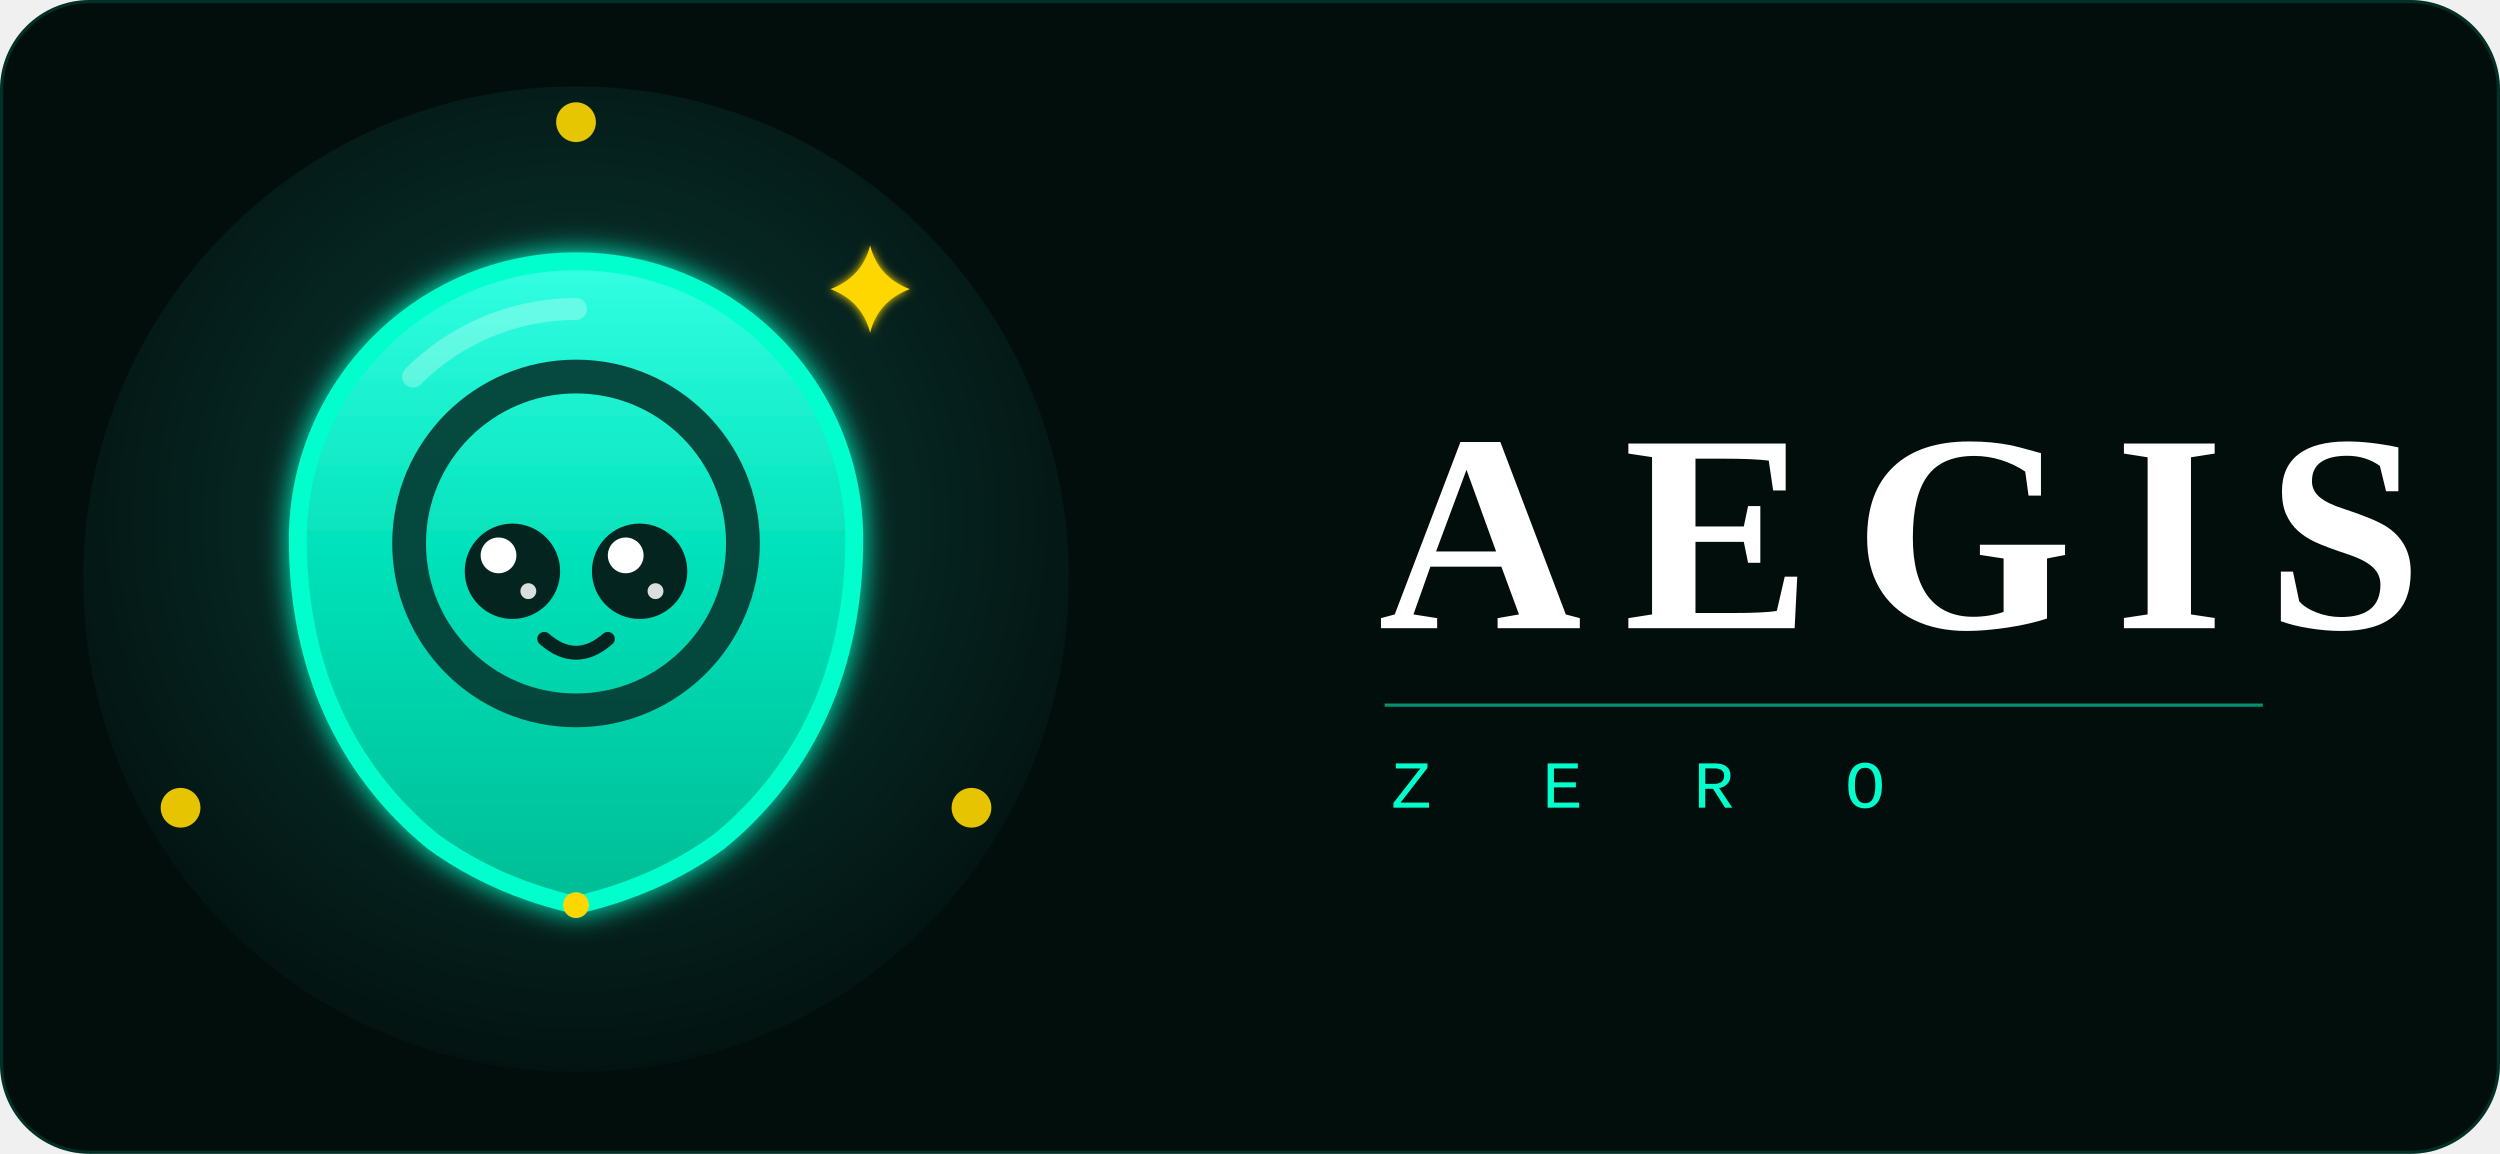
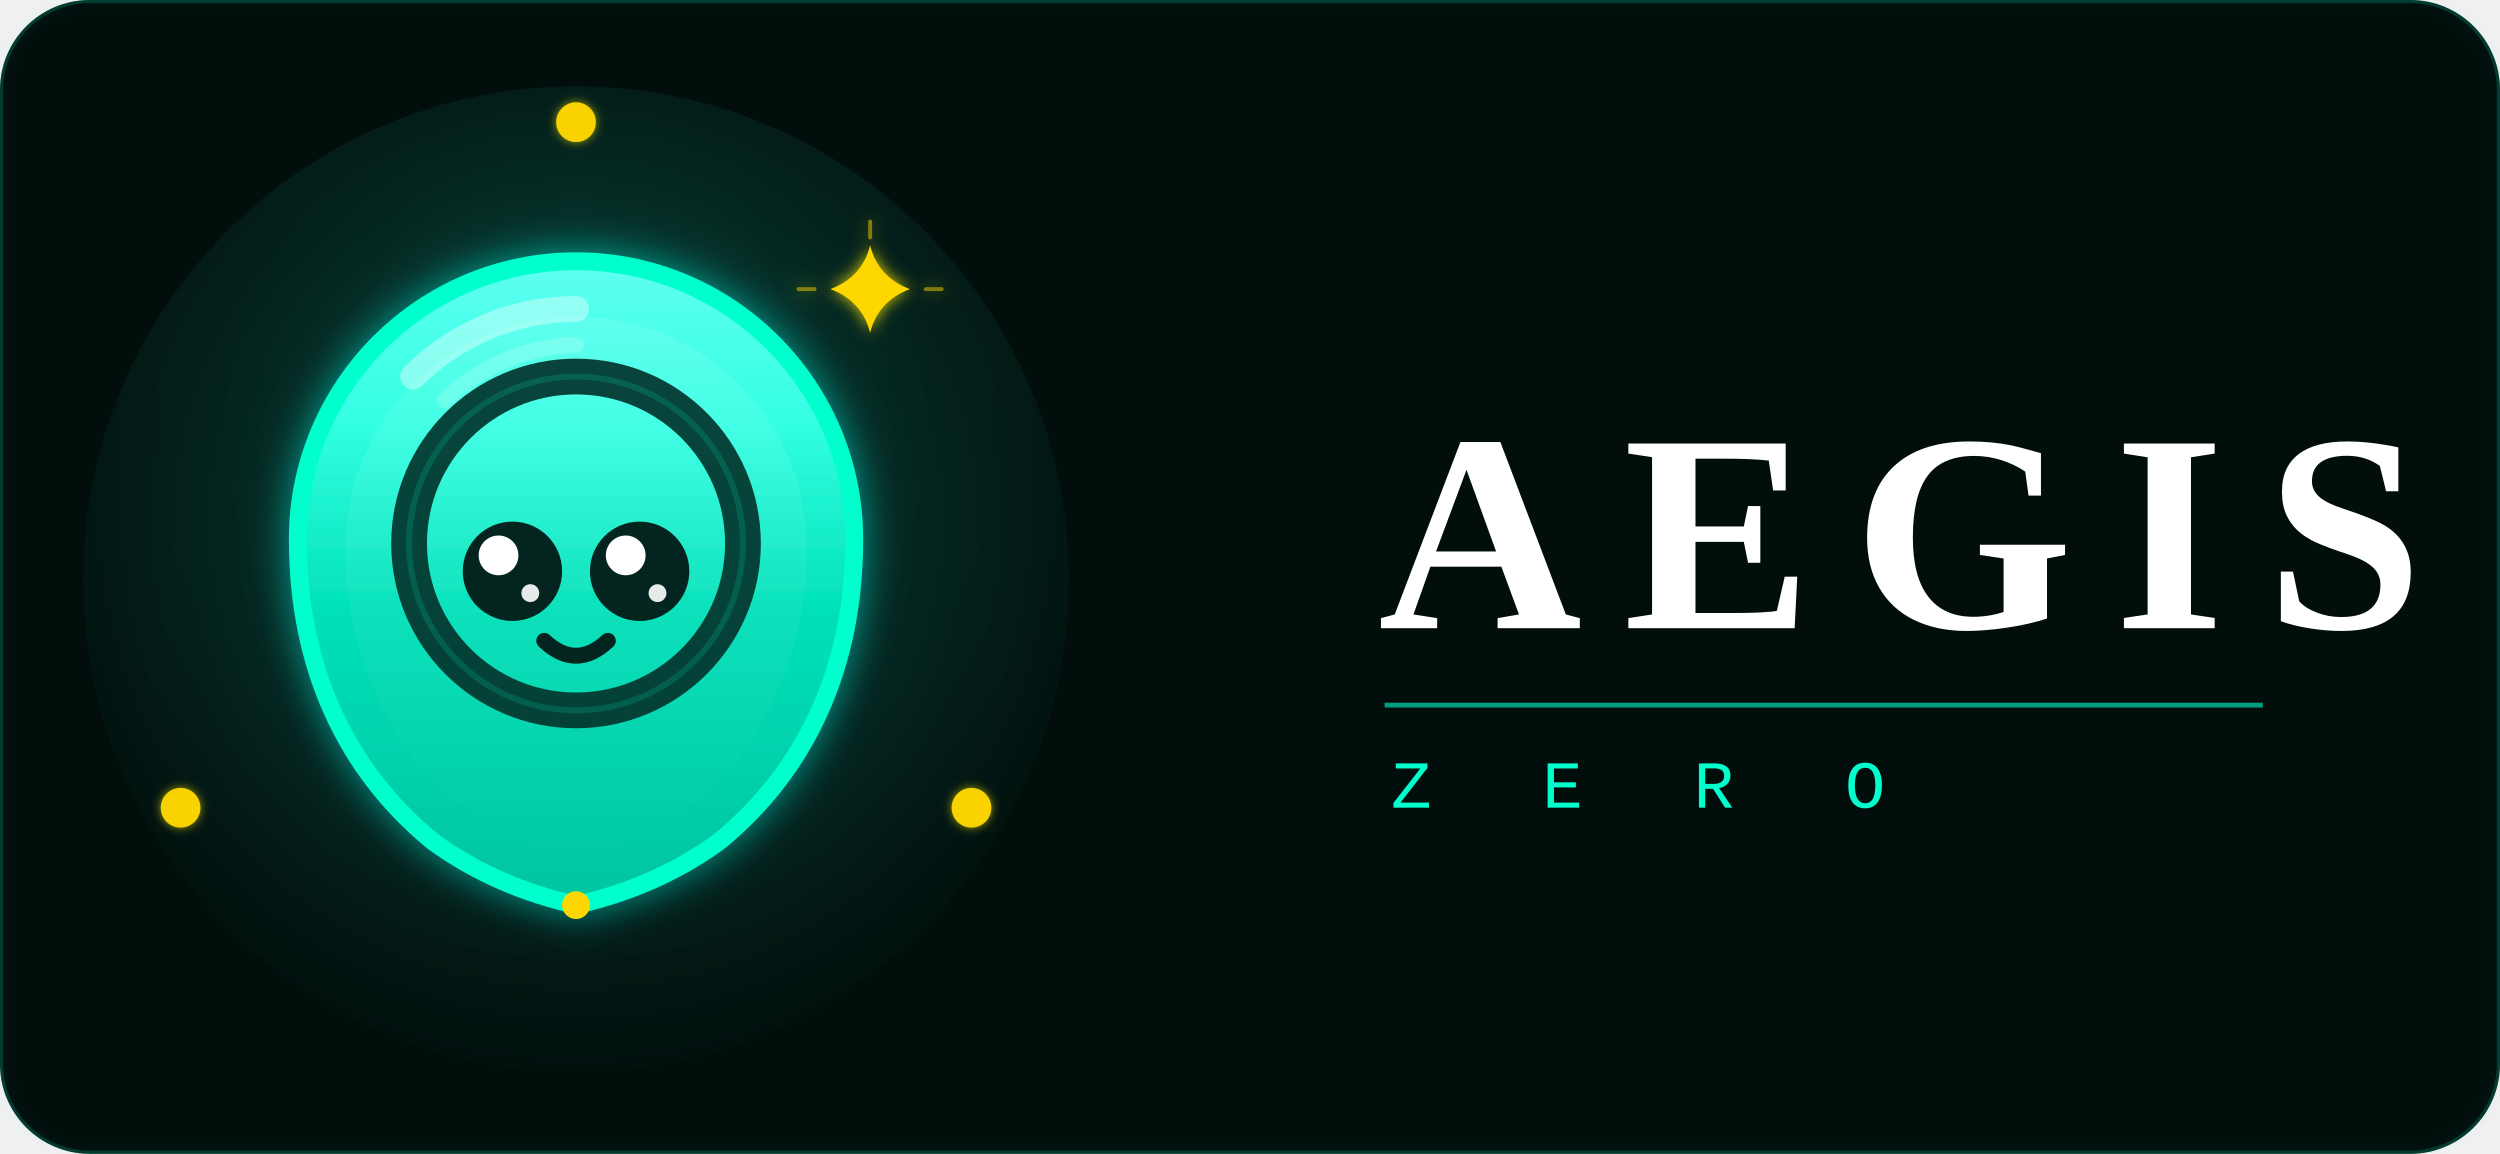
<svg xmlns="http://www.w3.org/2000/svg" viewBox="0 0 780 360" width="780" height="360" font-family="Georgia, 'Times New Roman', serif">
  <defs>
-     <radialGradient id="field" cx="50%" cy="44%" r="62%">
-       <stop offset="0%" stop-color="#0d3f36" />
-       <stop offset="55%" stop-color="#062420" />
-       <stop offset="100%" stop-color="#020e0c" />
+     <radialGradient id="field" cx="50%" cy="44%" r="65%">
+       <stop offset="0%" stop-color="#0f4f47" />
+       <stop offset="35%" stop-color="#062c26" />
+       <stop offset="65%" stop-color="#031a16" />
+       <stop offset="100%" stop-color="#010a08" />
+     </radialGradient>
+     <radialGradient id="ambientGlow" cx="50%" cy="35%" r="55%">
+       <stop offset="0%" stop-color="#00ffcc" stop-opacity="0.10" />
+       <stop offset="50%" stop-color="#00ffcc" stop-opacity="0.03" />
+       <stop offset="100%" stop-color="#00ffcc" stop-opacity="0" />
    </radialGradient>
    <linearGradient id="body" x1="0" y1="0" x2="0" y2="1">
-       <stop offset="0%" stop-color="#33ffe3" />
-       <stop offset="48%" stop-color="#00e0b8" />
-       <stop offset="100%" stop-color="#00bd96" />
+       <stop offset="0%" stop-color="#5ffff2" />
+       <stop offset="25%" stop-color="#33ffe3" />
+       <stop offset="55%" stop-color="#00e0b8" />
+       <stop offset="100%" stop-color="#00c4a0" />
    </linearGradient>
-     <filter id="aura" x="-40%" y="-40%" width="180%" height="180%">
-       <feGaussianBlur stdDeviation="7" result="b" />
+     <linearGradient id="shieldHighlight" x1="0" y1="0" x2="0" y2="1">
+       <stop offset="0%" stop-color="#ffffff" stop-opacity="0.25" />
+       <stop offset="100%" stop-color="#ffffff" stop-opacity="0" />
+     </linearGradient>
+     <filter id="aura" x="-50%" y="-50%" width="200%" height="200%">
+       <feGaussianBlur stdDeviation="10" result="blur" />
+       <feColorMatrix in="blur" type="matrix" values="0 0 0 0 0                 0 1 0 0 0.9                 0 0 0 0 0.85                 0 0 0 0.55 0" result="glow" />
      <feMerge>
-         <feMergeNode in="b" />
+         <feMergeNode in="glow" />
        <feMergeNode in="SourceGraphic" />
      </feMerge>
    </filter>
-     <filter id="sparkle" x="-80%" y="-80%" width="260%" height="260%">
-       <feGaussianBlur stdDeviation="2.5" result="b" />
+     <filter id="sparkle" x="-120%" y="-120%" width="340%" height="340%">
+       <feGaussianBlur stdDeviation="4" result="blur" />
+       <feColorMatrix in="blur" type="matrix" values="0 0 0 0 1                 0 0 0 0 0.85                 0 0 0 0 0                 0 0 0 0.85 0" result="goldGlow" />
      <feMerge>
-         <feMergeNode in="b" />
+         <feMergeNode in="goldGlow" />
+         <feMergeNode in="SourceGraphic" />
+       </feMerge>
+     </filter>
+     <filter id="orbitGlow" x="-100%" y="-100%" width="300%" height="300%">
+       <feGaussianBlur stdDeviation="2.5" result="blur" />
+       <feColorMatrix in="blur" type="matrix" values="0 0 0 0 1                 0 0 0 0 0.84                 0 0 0 0 0                 0 0 0 0.65 0" result="glow" />
+       <feMerge>
+         <feMergeNode in="glow" />
+         <feMergeNode in="SourceGraphic" />
+       </feMerge>
+     </filter>
+     <filter id="borderGlow" x="-10%" y="-10%" width="120%" height="120%">
+       <feGaussianBlur stdDeviation="2" result="blur" />
+       <feColorMatrix in="blur" type="matrix" values="0 0 0 0 0                 0 1 0 0 0.9                 0 0 0 0 0.85                 0 0 0 0.4 0" result="glow" />
+       <feMerge>
+         <feMergeNode in="glow" />
        <feMergeNode in="SourceGraphic" />
      </feMerge>
    </filter>
  </defs>
  <rect width="780" height="360" rx="28" fill="#020e0c" />
-   <rect x="0.5" y="0.5" width="779" height="359" rx="27.5" fill="none" stroke="#00ffcc" stroke-opacity="0.14" />
+   <rect x="0.5" y="0.5" width="779" height="359" rx="27.5" fill="none" stroke="#00ffcc" stroke-opacity="0.18" filter="url(#borderGlow)" />
  <g transform="translate(21,22) scale(0.62)">
    <circle cx="256" cy="256" r="248" fill="url(#field)" />
-     <circle cx="256" cy="26" r="10" fill="#ffd700" opacity="0.9" />
-     <circle cx="57" cy="371" r="10" fill="#ffd700" opacity="0.9" />
-     <circle cx="455" cy="371" r="10" fill="#ffd700" opacity="0.9" />
+     <circle cx="256" cy="256" r="248" fill="url(#ambientGlow)" />
+     <g filter="url(#orbitGlow)">
+       <circle cx="256" cy="26" r="10" fill="#ffd700" opacity="0.95" />
+       <circle cx="57" cy="371" r="10" fill="#ffd700" opacity="0.95" />
+       <circle cx="455" cy="371" r="10" fill="#ffd700" opacity="0.95" />
+     </g>
    <g filter="url(#aura)">
      <path d="M 116 236                A 140 140 0 0 1 396 236                C 396 300 372 352 328 388                C 306 404 282 414 256 420                C 230 414 206 404 184 388                C 140 352 116 300 116 236 Z" fill="url(#body)" stroke="#00ffcc" stroke-width="9" stroke-linejoin="round" />
    </g>
-     <path d="M 174 154 A 116 116 0 0 1 256 120" fill="none" stroke="#ffffff" stroke-opacity="0.28" stroke-width="11" stroke-linecap="round" />
-     <circle cx="256" cy="238" r="84" fill="none" stroke="#053b33" stroke-opacity="0.92" stroke-width="17" />
-     <circle cx="224" cy="252" r="24" fill="#04241f" />
-     <circle cx="288" cy="252" r="24" fill="#04241f" />
-     <circle cx="217" cy="244" r="9" fill="#ffffff" />
-     <circle cx="281" cy="244" r="9" fill="#ffffff" />
-     <circle cx="232" cy="262" r="4" fill="#ffffff" opacity="0.85" />
-     <circle cx="296" cy="262" r="4" fill="#ffffff" opacity="0.85" />
-     <path d="M 240 286 Q 256 300 272 286" fill="none" stroke="#04241f" stroke-width="7" stroke-linecap="round" />
+     <path d="M 140 240              A 116 116 0 0 1 372 240              C 372 292 352 338 316 370              C 296 384 276 392 256 396              C 236 392 216 384 196 370              C 160 338 140 292 140 240 Z" fill="url(#shieldHighlight)" opacity="0.4" />
+     <path d="M 174 154 A 116 116 0 0 1 256 120" fill="none" stroke="#ffffff" stroke-opacity="0.38" stroke-width="13" stroke-linecap="round" />
+     <path d="M 190 166 A 100 100 0 0 1 256 138" fill="none" stroke="#ffffff" stroke-opacity="0.18" stroke-width="8" stroke-linecap="round" />
+     <circle cx="256" cy="238" r="84" fill="none" stroke="#053b33" stroke-opacity="0.95" stroke-width="18" />
+     <circle cx="256" cy="238" r="84" fill="none" stroke="#00ffcc" stroke-opacity="0.15" stroke-width="3" />
+     <circle cx="224" cy="252" r="25" fill="#04241f" />
+     <circle cx="288" cy="252" r="25" fill="#04241f" />
+     <circle cx="217" cy="244" r="10" fill="#ffffff" />
+     <circle cx="281" cy="244" r="10" fill="#ffffff" />
+     <circle cx="233" cy="263" r="4.5" fill="#ffffff" opacity="0.9" />
+     <circle cx="297" cy="263" r="4.5" fill="#ffffff" opacity="0.9" />
+     <path d="M 240 287 Q 256 302 272 287" fill="none" stroke="#04241f" stroke-width="8" stroke-linecap="round" />
    <g filter="url(#sparkle)">
      <path d="M 404 88 Q 408 104 424 110 Q 408 116 404 132 Q 400 116 384 110 Q 400 104 404 88 Z" fill="#ffd700" />
    </g>
-     <circle cx="256" cy="420" r="6.5" fill="#ffd700" />
+     <g opacity="0.5" filter="url(#sparkle)">
+       <line x1="404" y1="76" x2="404" y2="84" stroke="#ffd700" stroke-width="2" stroke-linecap="round" />
+       <line x1="432" y1="110" x2="440" y2="110" stroke="#ffd700" stroke-width="2" stroke-linecap="round" />
+       <line x1="368" y1="110" x2="376" y2="110" stroke="#ffd700" stroke-width="2" stroke-linecap="round" />
+     </g>
+     <circle cx="256" cy="420" r="7" fill="#ffd700" />
  </g>
  <text x="430" y="196" font-size="88" font-weight="900" fill="#ffffff" letter-spacing="13">AEGIS</text>
-   <line x1="432" y1="220" x2="706" y2="220" stroke="#00ffcc" stroke-width="1" stroke-opacity="0.55" />
+   <line x1="432" y1="220" x2="706" y2="220" stroke="#00ffcc" stroke-width="1.5" stroke-opacity="0.6" />
  <text x="434" y="252" font-family="'Courier New', monospace" font-size="21" fill="#00ffcc" letter-spacing="11">Z E R O</text>
</svg>
